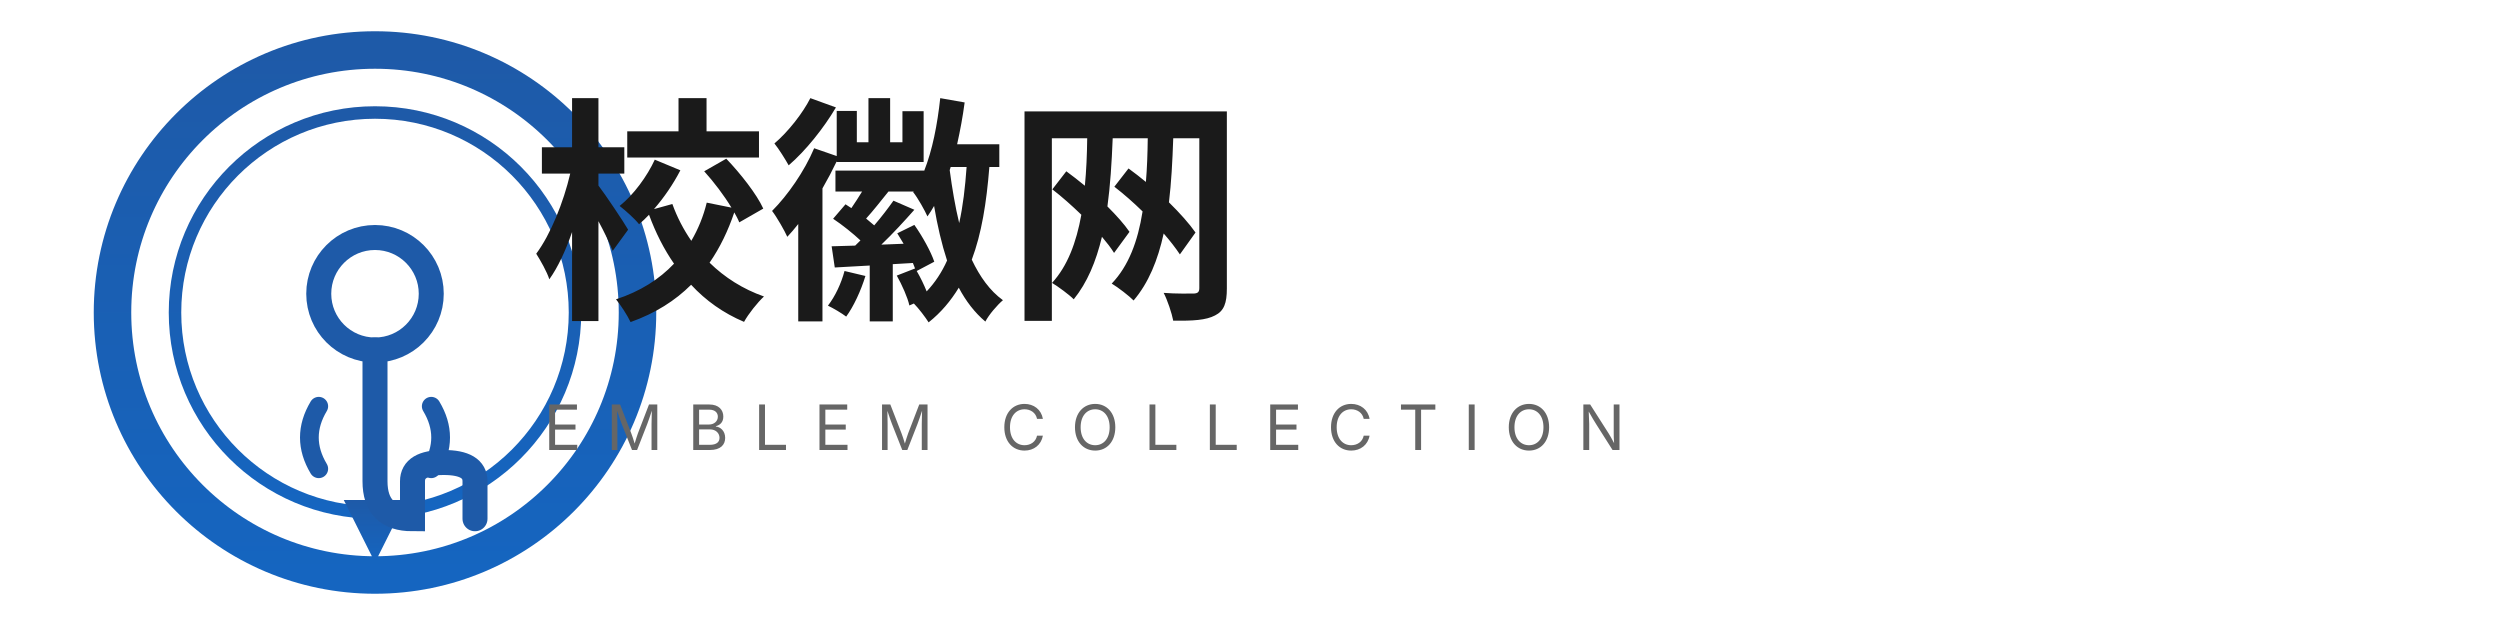
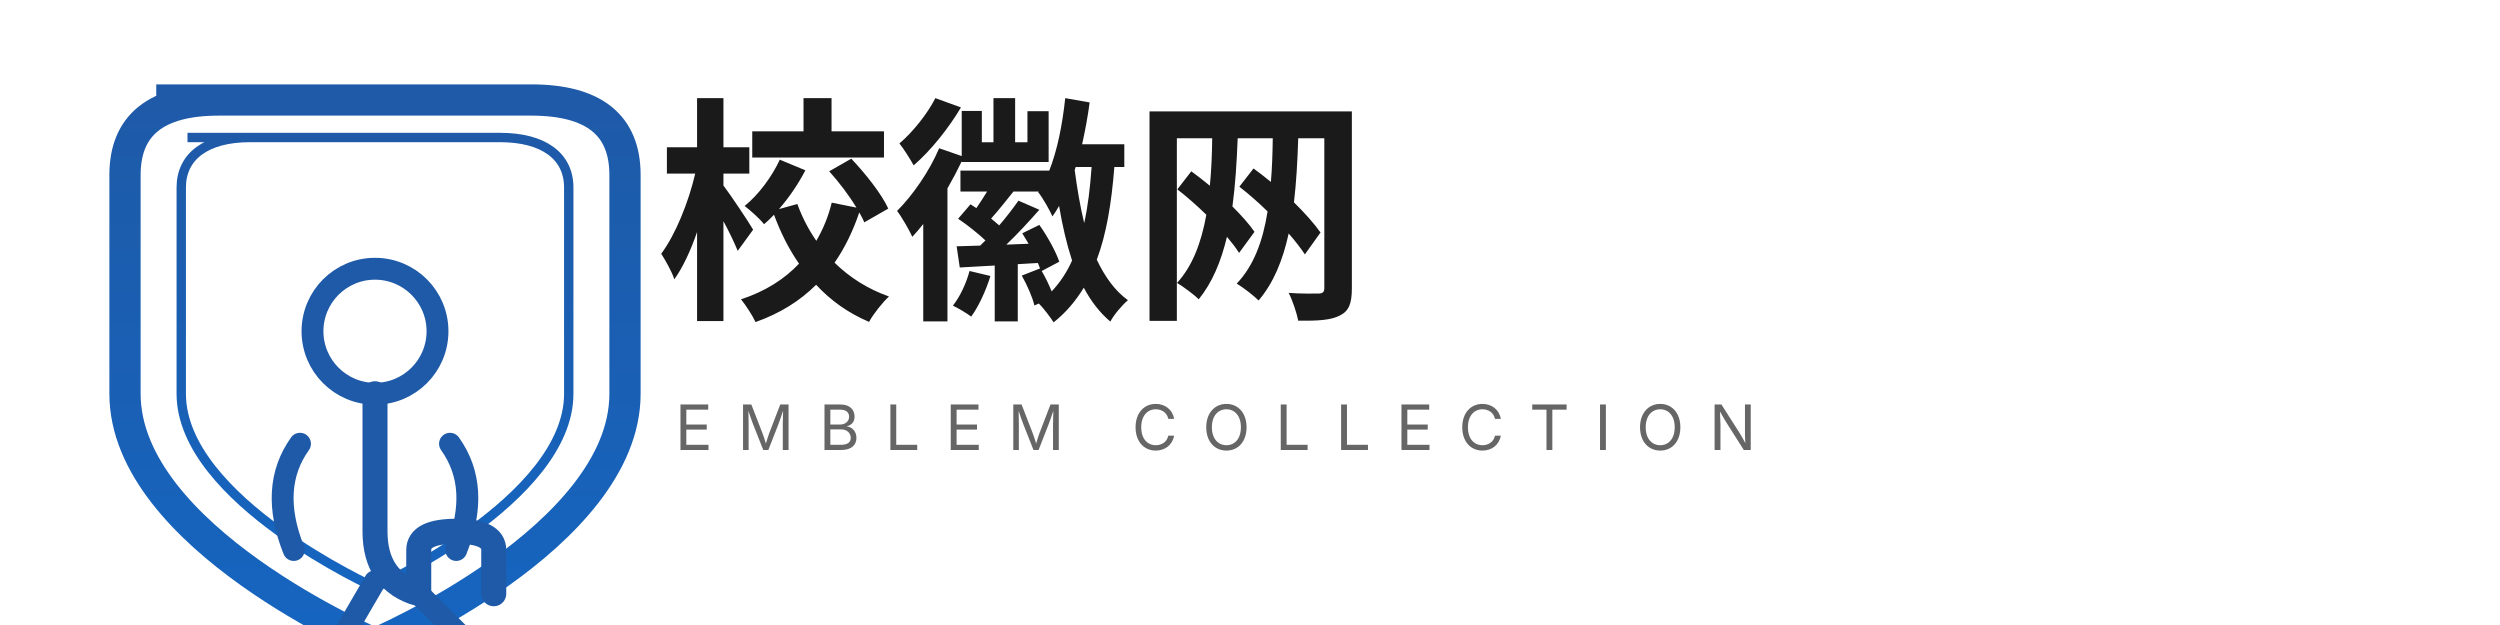
<svg xmlns="http://www.w3.org/2000/svg" viewBox="0 0 400 100">
  <defs>
    <linearGradient id="blueGrad" x1="0%" y1="0%" x2="0%" y2="100%">
      <stop offset="0%" style="stop-color:#1E5AA8" />
      <stop offset="100%" style="stop-color:#1565C0" />
    </linearGradient>
  </defs>
-   <g transform="translate(20, 10)">
-     <circle cx="40" cy="40" r="42" fill="none" stroke="url(#blueGrad)" stroke-width="6" />
-     <circle cx="40" cy="40" r="32" fill="none" stroke="url(#blueGrad)" stroke-width="2" />
-     <path d="M40 80 L35 70 L45 70 Z" fill="url(#blueGrad)" />
-     <g transform="translate(23, 25)" stroke="#1E5AA8" stroke-width="5" stroke-linecap="round" fill="none">
-       <circle cx="17" cy="12" r="9" stroke-width="4" />
-       <path d="M17 21 L17 42 Q17 48 23 48 L23 42 Q23 39 28 39 Q33 39 33 42 L33 48" stroke-width="4" />
-       <path d="M8 30 Q5 35 8 40" stroke-width="3" />
-       <path d="M26 30 Q29 35 26 40" stroke-width="3" />
+   <g transform="translate(15, 8)">
+     <path d="M10 8 L70 8 C80 8 85 12 85 20 L85 55 C85 78 45 95 45 95 C45 95 5 78 5 55 L5 20 C5 12 10 8 20 8 Z" fill="none" stroke="url(#blueGrad)" stroke-width="5" />
+     <path d="M15 14 L65 14 C72 14 76 17 76 22 L76 55 C76 72 45 86 45 86 C45 86 14 72 14 55 L14 22 C14 17 18 14 25 14 Z" fill="none" stroke="url(#blueGrad)" stroke-width="1.5" />
+     <path d="M25 18 L65 18" stroke="url(#blueGrad)" stroke-width="3" />
+     <path d="M45 8 L45 30" stroke="url(#blueGrad)" stroke-width="3" />
+     <g transform="translate(20, 35)" stroke="#1E5AA8" stroke-width="4" stroke-linecap="round" fill="none">
+       <circle cx="25" cy="10" r="10" stroke-width="3.5" />
+       <path d="M25 20 L25 42 Q25 50 32 52 L32 45 Q32 42 38 42 Q44 42 44 45 L44 52" stroke-width="4" />
+       <path d="M13 28 Q8 35 12 45" stroke-width="3.5" />
+       <path d="M37 28 Q42 35 38 45" stroke-width="3.5" />
+       <path d="M25 50 L18 62" stroke-width="3.5" />
+       <path d="M32 52 L42 62" stroke-width="3.5" />
    </g>
  </g>
-   <text x="85" y="48" font-family="'PingFang SC', 'Microsoft YaHei', serif" font-size="38" font-weight="700" fill="#1a1a1a">校徽网</text>
-   <text x="87" y="72" font-family="-apple-system, BlinkMacSystemFont, serif" font-size="10" fill="#666" letter-spacing="4">EMBLEM COLLECTION</text>
+   <text x="105" y="48" font-family="'PingFang SC', 'Microsoft YaHei', serif" font-size="38" font-weight="700" fill="#1a1a1a">校徽网</text>
+   <text x="108" y="72" font-family="-apple-system, BlinkMacSystemFont, serif" font-size="10" fill="#666" letter-spacing="4">EMBLEM COLLECTION</text>
</svg>
